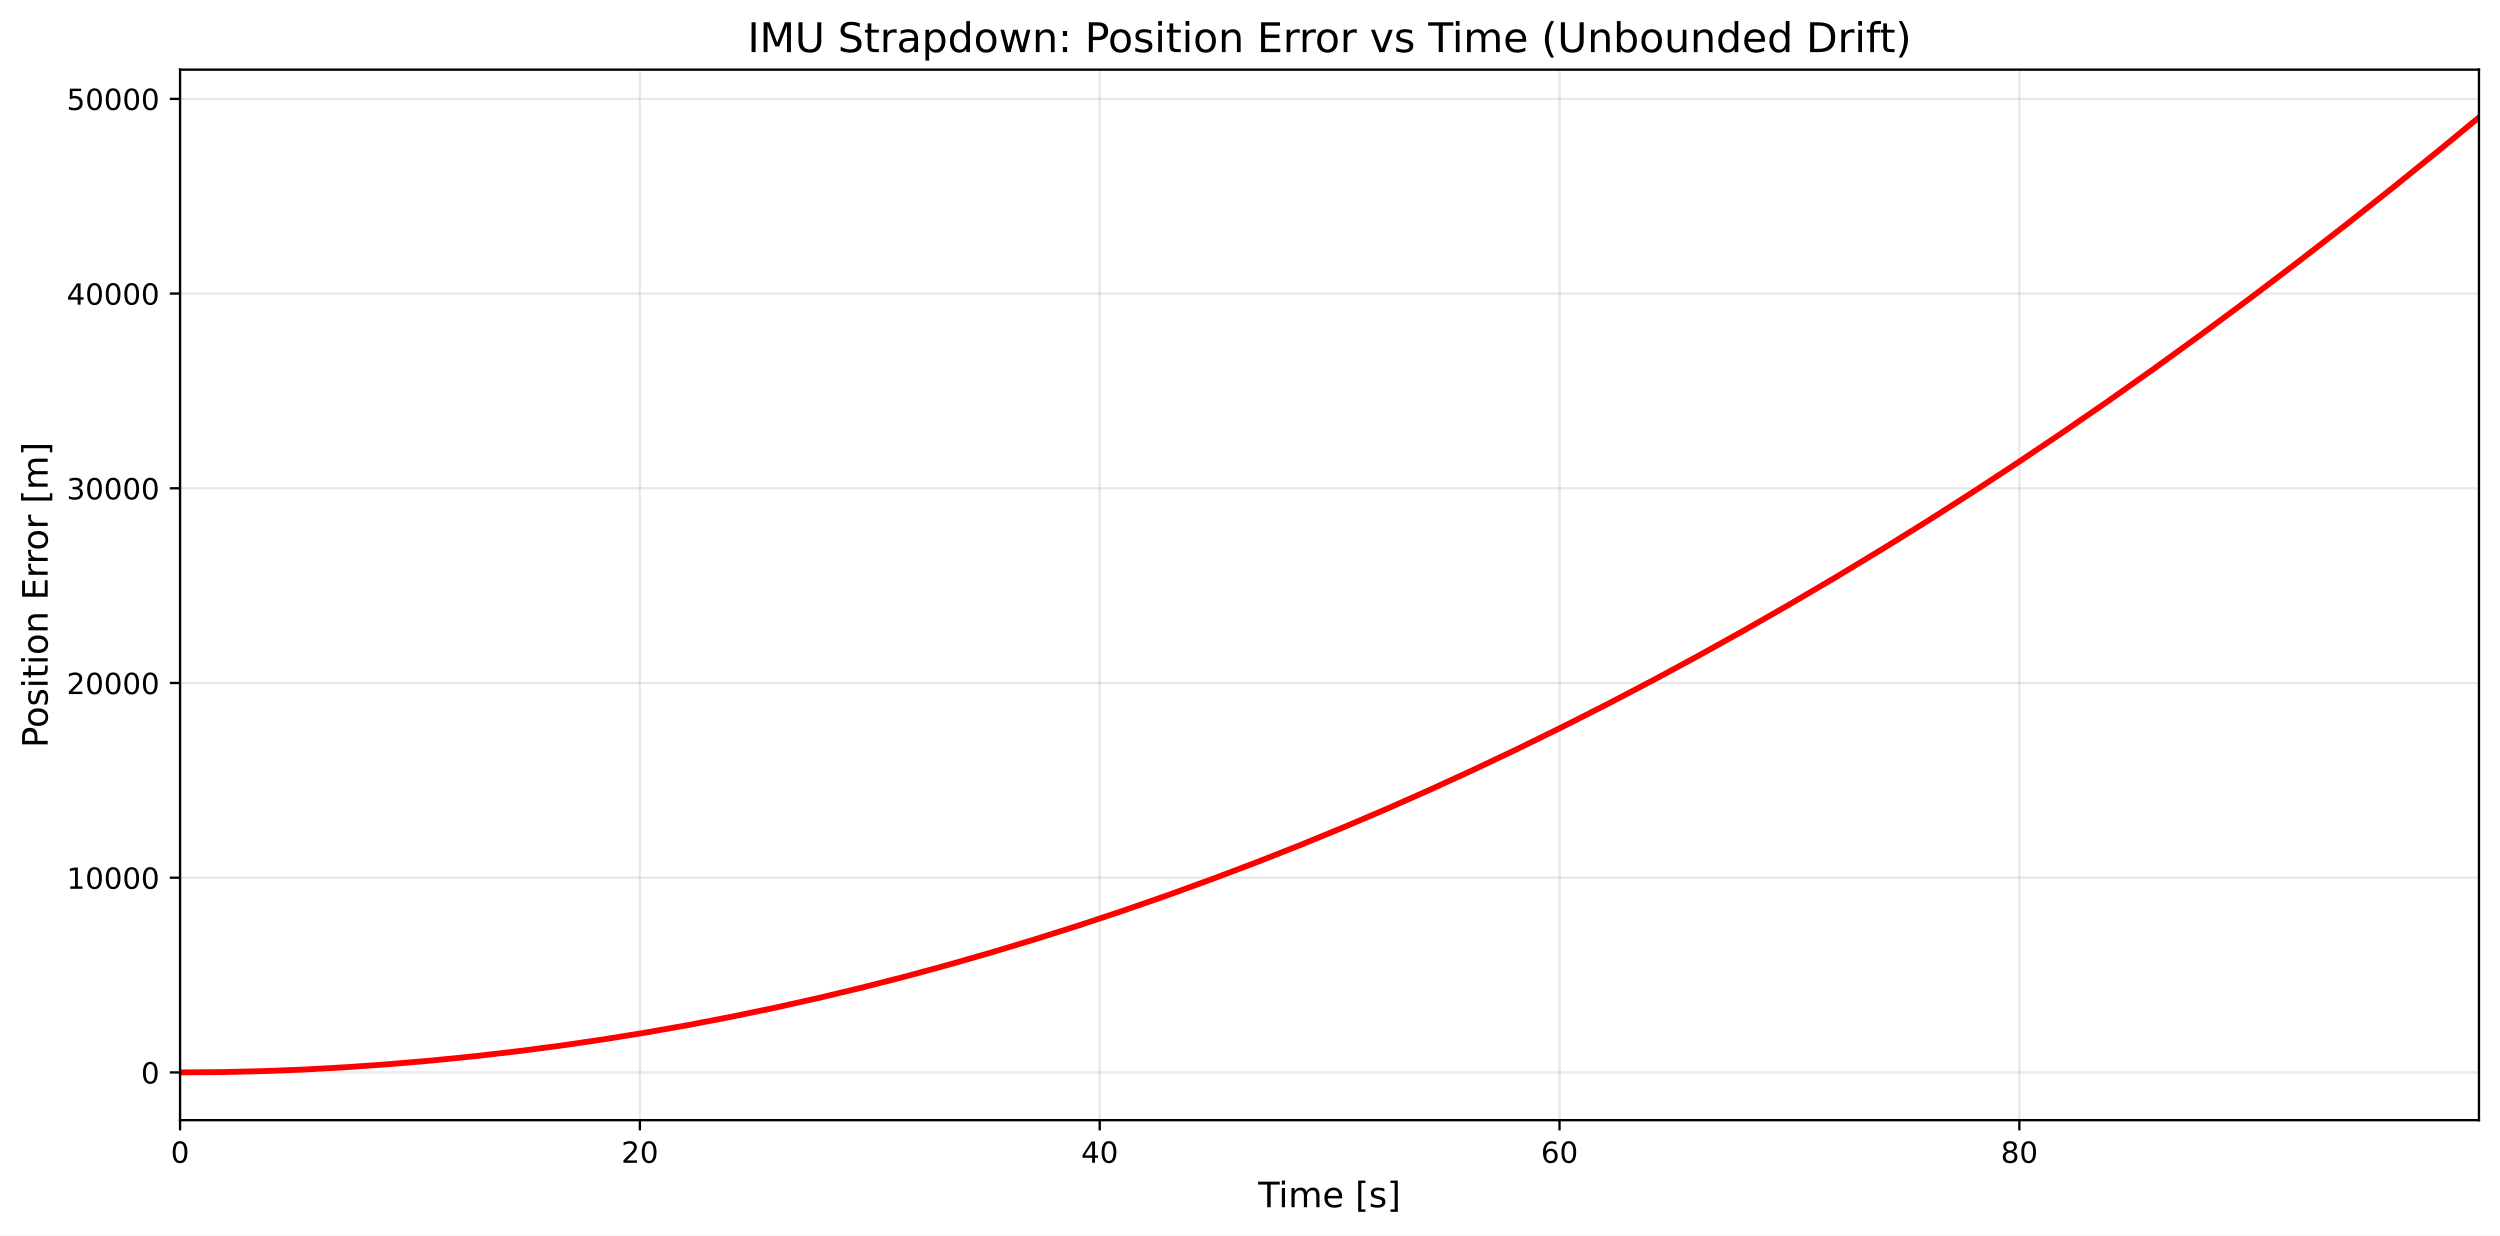
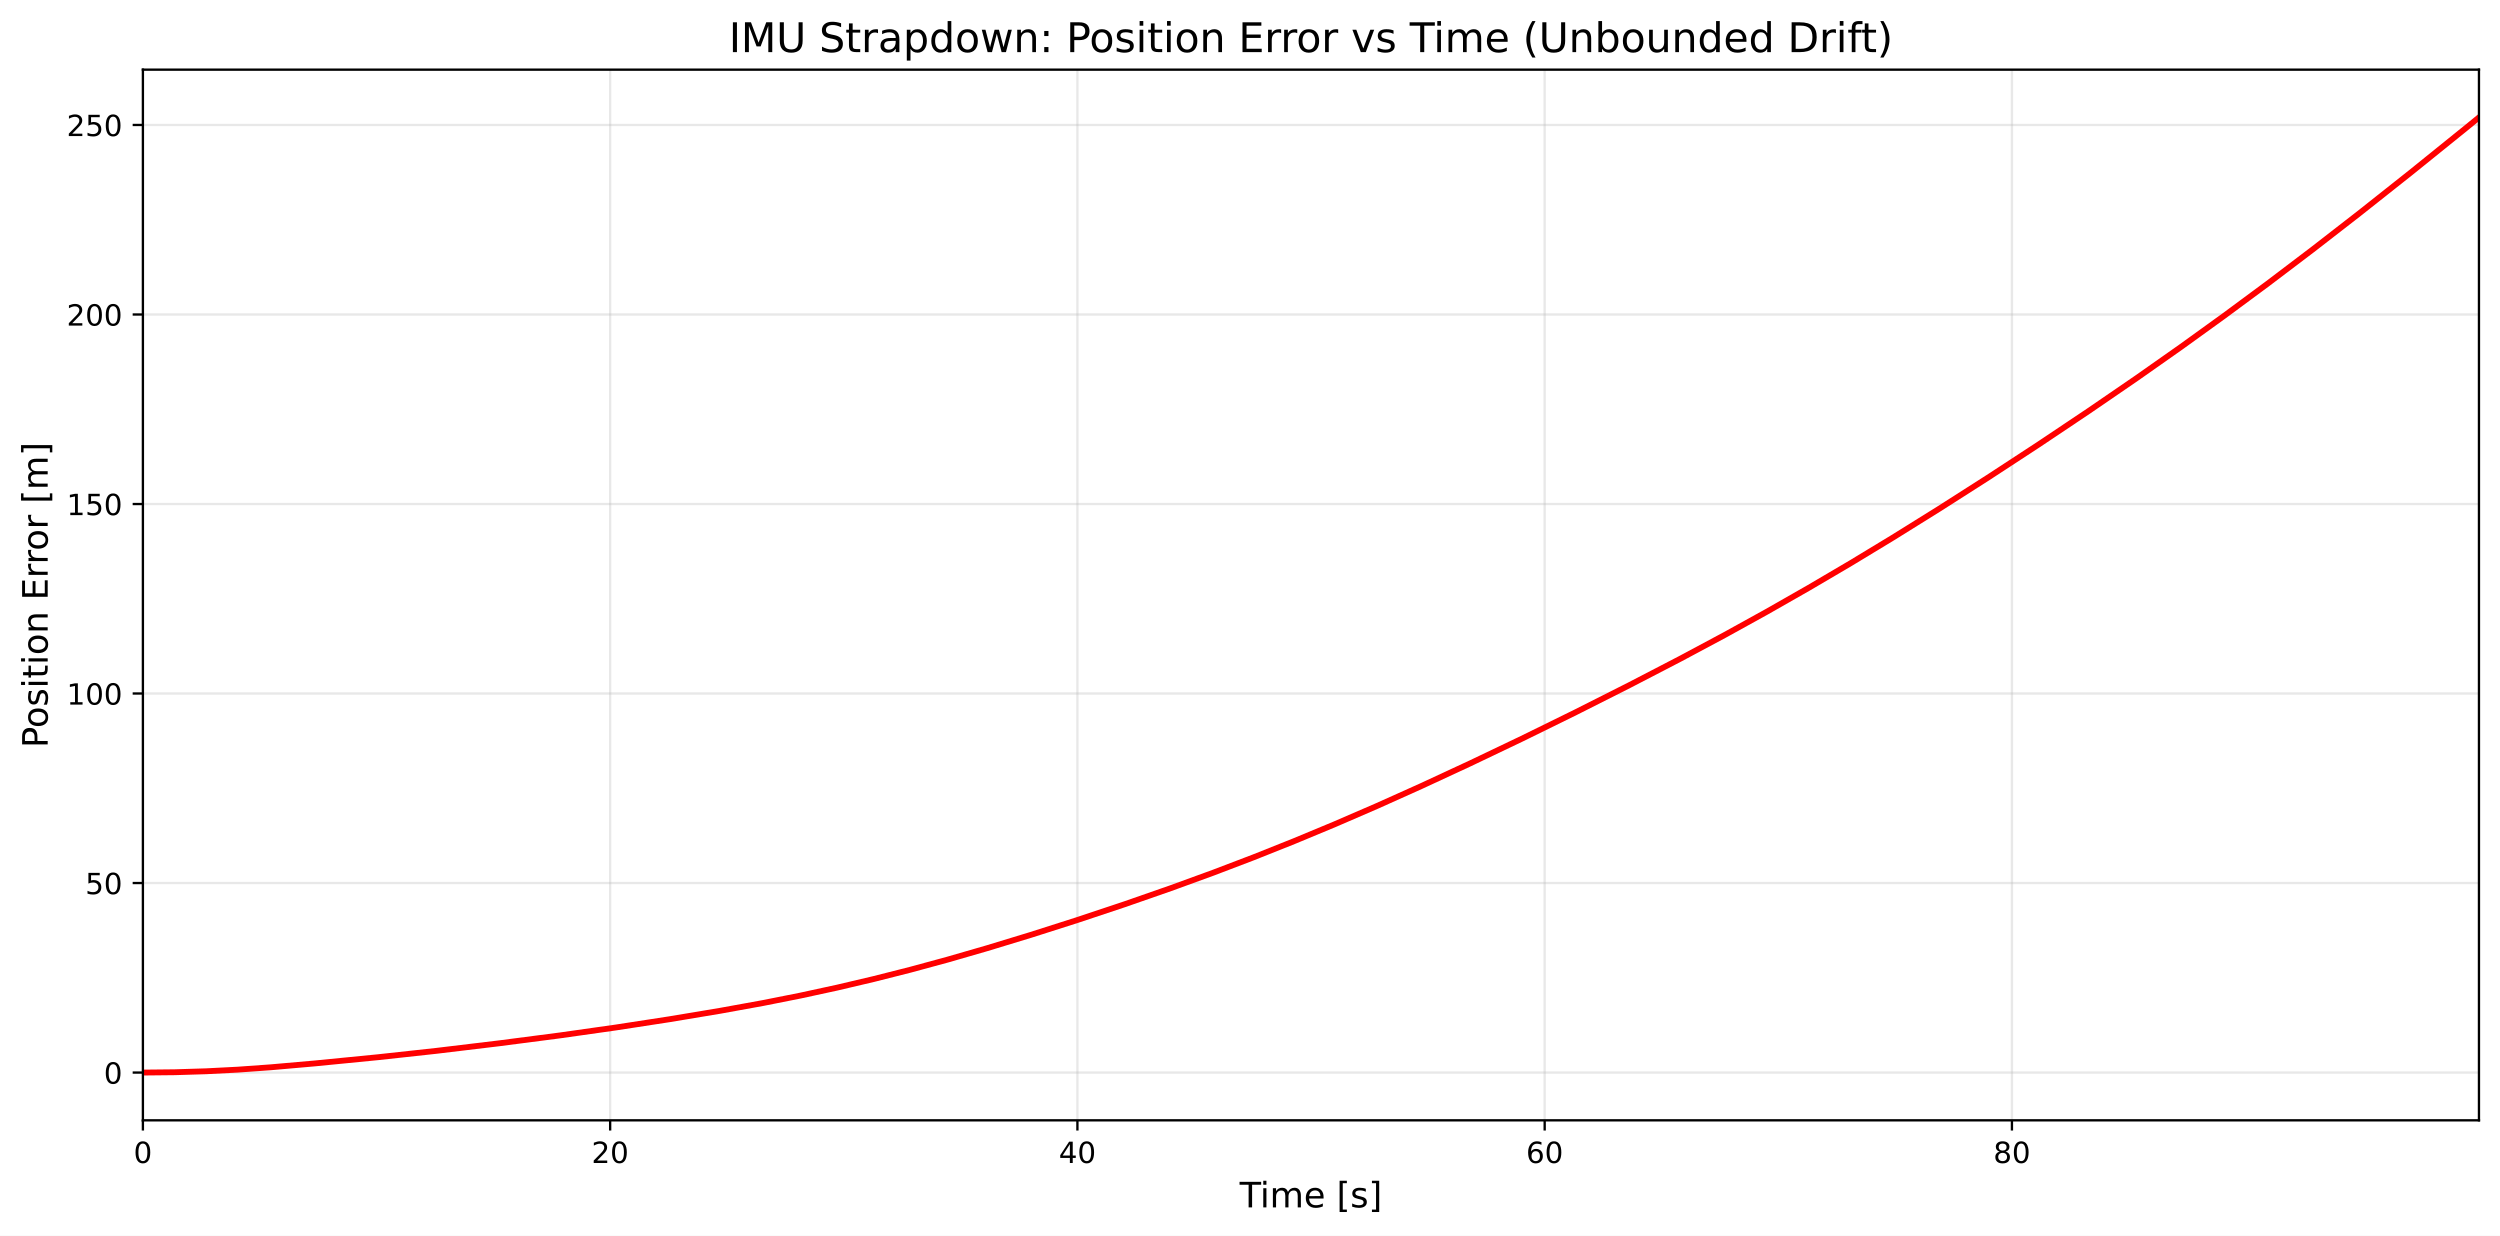
- <svg xmlns="http://www.w3.org/2000/svg" xmlns:xlink="http://www.w3.org/1999/xlink" width="855.676pt" height="422.89pt" viewBox="0 0 855.676 422.89" version="1.1">
+ <svg xmlns="http://www.w3.org/2000/svg" xmlns:xlink="http://www.w3.org/1999/xlink" width="855.551pt" height="422.89pt" viewBox="0 0 855.551 422.89" version="1.1">
  <defs>
    <style type="text/css">*{stroke-linejoin: round; stroke-linecap: butt}</style>
  </defs>
  <g id="figure_1">
    <g id="patch_1">
-       <path d="M 0 422.89  L 855.676 422.89  L 855.676 0  L 0 0  z " style="fill: #ffffff" />
+       <path d="M 0 422.89  L 855.551 422.89  L 855.551 0  L 0 0  z " style="fill: #ffffff" />
    </g>
    <g id="axes_1">
      <g id="patch_2">
-         <path d="M 61.626 383.398  L 848.476 383.398  L 848.476 23.838  L 61.626 23.838  z " style="fill: #ffffff" />
+         <path d="M 48.901 383.398  L 848.351 383.398  L 848.351 23.838  L 48.901 23.838  z " style="fill: #ffffff" />
      </g>
      <g id="matplotlib.axis_1">
        <g id="xtick_1">
          <g id="line2d_1">
-             <path d="M 61.626 383.398  L 61.626 23.838  " clip-path="url(#p9055e78ddc)" style="fill: none; stroke: #b0b0b0; stroke-opacity: 0.3; stroke-width: 0.8; stroke-linecap: square" />
+             <path d="M 48.901 383.398  L 48.901 23.838  " clip-path="url(#pae8becf2b4)" style="fill: none; stroke: #b0b0b0; stroke-opacity: 0.3; stroke-width: 0.8; stroke-linecap: square" />
          </g>
          <g id="line2d_2">
            <defs>
-               <path id="m28f84fe0d6" d="M 0 0  L 0 3.5  " style="stroke: #000000; stroke-width: 0.8" />
+               <path id="ma3793e464b" d="M 0 0  L 0 3.5  " style="stroke: #000000; stroke-width: 0.8" />
            </defs>
            <g>
-               <use xlink:href="#m28f84fe0d6" x="61.626" y="383.398" style="stroke: #000000; stroke-width: 0.8" />
+               <use xlink:href="#ma3793e464b" x="48.901" y="383.398" style="stroke: #000000; stroke-width: 0.8" />
            </g>
          </g>
          <g id="text_1">
-             <g transform="translate(58.445 397.9962) scale(0.1 -0.1)">
+             <g transform="translate(45.72 397.9962) scale(0.1 -0.1)">
              <defs>
                <path id="DejaVuSans-30" d="M 2034 4250  Q 1547 4250 1301 3770  Q 1056 3291 1056 2328  Q 1056 1369 1301 889  Q 1547 409 2034 409  Q 2525 409 2770 889  Q 3016 1369 3016 2328  Q 3016 3291 2770 3770  Q 2525 4250 2034 4250  z M 2034 4750  Q 2819 4750 3233 4129  Q 3647 3509 3647 2328  Q 3647 1150 3233 529  Q 2819 -91 2034 -91  Q 1250 -91 836 529  Q 422 1150 422 2328  Q 422 3509 836 4129  Q 1250 4750 2034 4750  z " transform="scale(0.015625)" />
              </defs>
              <use xlink:href="#DejaVuSans-30" />
            </g>
          </g>
        </g>
        <g id="xtick_2">
          <g id="line2d_3">
-             <path d="M 219.012 383.398  L 219.012 23.838  " clip-path="url(#p9055e78ddc)" style="fill: none; stroke: #b0b0b0; stroke-opacity: 0.3; stroke-width: 0.8; stroke-linecap: square" />
+             <path d="M 208.807 383.398  L 208.807 23.838  " clip-path="url(#pae8becf2b4)" style="fill: none; stroke: #b0b0b0; stroke-opacity: 0.3; stroke-width: 0.8; stroke-linecap: square" />
          </g>
          <g id="line2d_4">
            <g>
-               <use xlink:href="#m28f84fe0d6" x="219.012" y="383.398" style="stroke: #000000; stroke-width: 0.8" />
+               <use xlink:href="#ma3793e464b" x="208.807" y="383.398" style="stroke: #000000; stroke-width: 0.8" />
            </g>
          </g>
          <g id="text_2">
-             <g transform="translate(212.6495 397.9962) scale(0.1 -0.1)">
+             <g transform="translate(202.4447 397.9962) scale(0.1 -0.1)">
              <defs>
                <path id="DejaVuSans-32" d="M 1228 531  L 3431 531  L 3431 0  L 469 0  L 469 531  Q 828 903 1448 1529  Q 2069 2156 2228 2338  Q 2531 2678 2651 2914  Q 2772 3150 2772 3378  Q 2772 3750 2511 3984  Q 2250 4219 1831 4219  Q 1534 4219 1204 4116  Q 875 4013 500 3803  L 500 4441  Q 881 4594 1212 4672  Q 1544 4750 1819 4750  Q 2544 4750 2975 4387  Q 3406 4025 3406 3419  Q 3406 3131 3298 2873  Q 3191 2616 2906 2266  Q 2828 2175 2409 1742  Q 1991 1309 1228 531  z " transform="scale(0.015625)" />
              </defs>
              <use xlink:href="#DejaVuSans-32" />
              <use xlink:href="#DejaVuSans-30" transform="translate(63.62305 0)" />
            </g>
          </g>
        </g>
        <g id="xtick_3">
          <g id="line2d_5">
-             <path d="M 376.398 383.398  L 376.398 23.838  " clip-path="url(#p9055e78ddc)" style="fill: none; stroke: #b0b0b0; stroke-opacity: 0.3; stroke-width: 0.8; stroke-linecap: square" />
+             <path d="M 368.713 383.398  L 368.713 23.838  " clip-path="url(#pae8becf2b4)" style="fill: none; stroke: #b0b0b0; stroke-opacity: 0.3; stroke-width: 0.8; stroke-linecap: square" />
          </g>
          <g id="line2d_6">
            <g>
-               <use xlink:href="#m28f84fe0d6" x="376.398" y="383.398" style="stroke: #000000; stroke-width: 0.8" />
+               <use xlink:href="#ma3793e464b" x="368.713" y="383.398" style="stroke: #000000; stroke-width: 0.8" />
            </g>
          </g>
          <g id="text_3">
-             <g transform="translate(370.0352 397.9962) scale(0.1 -0.1)">
+             <g transform="translate(362.3507 397.9962) scale(0.1 -0.1)">
              <defs>
                <path id="DejaVuSans-34" d="M 2419 4116  L 825 1625  L 2419 1625  L 2419 4116  z M 2253 4666  L 3047 4666  L 3047 1625  L 3713 1625  L 3713 1100  L 3047 1100  L 3047 0  L 2419 0  L 2419 1100  L 313 1100  L 313 1709  L 2253 4666  z " transform="scale(0.015625)" />
              </defs>
              <use xlink:href="#DejaVuSans-34" />
              <use xlink:href="#DejaVuSans-30" transform="translate(63.62305 0)" />
            </g>
          </g>
        </g>
        <g id="xtick_4">
          <g id="line2d_7">
-             <path d="M 533.783 383.398  L 533.783 23.838  " clip-path="url(#p9055e78ddc)" style="fill: none; stroke: #b0b0b0; stroke-opacity: 0.3; stroke-width: 0.8; stroke-linecap: square" />
+             <path d="M 528.619 383.398  L 528.619 23.838  " clip-path="url(#pae8becf2b4)" style="fill: none; stroke: #b0b0b0; stroke-opacity: 0.3; stroke-width: 0.8; stroke-linecap: square" />
          </g>
          <g id="line2d_8">
            <g>
-               <use xlink:href="#m28f84fe0d6" x="533.783" y="383.398" style="stroke: #000000; stroke-width: 0.8" />
+               <use xlink:href="#ma3793e464b" x="528.619" y="383.398" style="stroke: #000000; stroke-width: 0.8" />
            </g>
          </g>
          <g id="text_4">
-             <g transform="translate(527.421 397.9962) scale(0.1 -0.1)">
+             <g transform="translate(522.2567 397.9962) scale(0.1 -0.1)">
              <defs>
                <path id="DejaVuSans-36" d="M 2113 2584  Q 1688 2584 1439 2293  Q 1191 2003 1191 1497  Q 1191 994 1439 701  Q 1688 409 2113 409  Q 2538 409 2786 701  Q 3034 994 3034 1497  Q 3034 2003 2786 2293  Q 2538 2584 2113 2584  z M 3366 4563  L 3366 3988  Q 3128 4100 2886 4159  Q 2644 4219 2406 4219  Q 1781 4219 1451 3797  Q 1122 3375 1075 2522  Q 1259 2794 1537 2939  Q 1816 3084 2150 3084  Q 2853 3084 3261 2657  Q 3669 2231 3669 1497  Q 3669 778 3244 343  Q 2819 -91 2113 -91  Q 1303 -91 875 529  Q 447 1150 447 2328  Q 447 3434 972 4092  Q 1497 4750 2381 4750  Q 2619 4750 2861 4703  Q 3103 4656 3366 4563  z " transform="scale(0.015625)" />
              </defs>
              <use xlink:href="#DejaVuSans-36" />
              <use xlink:href="#DejaVuSans-30" transform="translate(63.62305 0)" />
            </g>
          </g>
        </g>
        <g id="xtick_5">
          <g id="line2d_9">
-             <path d="M 691.169 383.398  L 691.169 23.838  " clip-path="url(#p9055e78ddc)" style="fill: none; stroke: #b0b0b0; stroke-opacity: 0.3; stroke-width: 0.8; stroke-linecap: square" />
+             <path d="M 688.525 383.398  L 688.525 23.838  " clip-path="url(#pae8becf2b4)" style="fill: none; stroke: #b0b0b0; stroke-opacity: 0.3; stroke-width: 0.8; stroke-linecap: square" />
          </g>
          <g id="line2d_10">
            <g>
-               <use xlink:href="#m28f84fe0d6" x="691.169" y="383.398" style="stroke: #000000; stroke-width: 0.8" />
+               <use xlink:href="#ma3793e464b" x="688.525" y="383.398" style="stroke: #000000; stroke-width: 0.8" />
            </g>
          </g>
          <g id="text_5">
-             <g transform="translate(684.8067 397.9962) scale(0.1 -0.1)">
+             <g transform="translate(682.1627 397.9962) scale(0.1 -0.1)">
              <defs>
                <path id="DejaVuSans-38" d="M 2034 2216  Q 1584 2216 1326 1975  Q 1069 1734 1069 1313  Q 1069 891 1326 650  Q 1584 409 2034 409  Q 2484 409 2743 651  Q 3003 894 3003 1313  Q 3003 1734 2745 1975  Q 2488 2216 2034 2216  z M 1403 2484  Q 997 2584 770 2862  Q 544 3141 544 3541  Q 544 4100 942 4425  Q 1341 4750 2034 4750  Q 2731 4750 3128 4425  Q 3525 4100 3525 3541  Q 3525 3141 3298 2862  Q 3072 2584 2669 2484  Q 3125 2378 3379 2068  Q 3634 1759 3634 1313  Q 3634 634 3220 271  Q 2806 -91 2034 -91  Q 1263 -91 848 271  Q 434 634 434 1313  Q 434 1759 690 2068  Q 947 2378 1403 2484  z M 1172 3481  Q 1172 3119 1398 2916  Q 1625 2713 2034 2713  Q 2441 2713 2670 2916  Q 2900 3119 2900 3481  Q 2900 3844 2670 4047  Q 2441 4250 2034 4250  Q 1625 4250 1398 4047  Q 1172 3844 1172 3481  z " transform="scale(0.015625)" />
              </defs>
              <use xlink:href="#DejaVuSans-38" />
              <use xlink:href="#DejaVuSans-30" transform="translate(63.62305 0)" />
            </g>
          </g>
        </g>
        <g id="text_6">
-           <g transform="translate(430.6566 413.1941) scale(0.12 -0.12)">
+           <g transform="translate(424.2316 413.1941) scale(0.12 -0.12)">
            <defs>
              <path id="DejaVuSans-54" d="M -19 4666  L 3928 4666  L 3928 4134  L 2272 4134  L 2272 0  L 1638 0  L 1638 4134  L -19 4134  L -19 4666  z " transform="scale(0.015625)" />
              <path id="DejaVuSans-69" d="M 603 3500  L 1178 3500  L 1178 0  L 603 0  L 603 3500  z M 603 4863  L 1178 4863  L 1178 4134  L 603 4134  L 603 4863  z " transform="scale(0.015625)" />
              <path id="DejaVuSans-6d" d="M 3328 2828  Q 3544 3216 3844 3400  Q 4144 3584 4550 3584  Q 5097 3584 5394 3201  Q 5691 2819 5691 2113  L 5691 0  L 5113 0  L 5113 2094  Q 5113 2597 4934 2840  Q 4756 3084 4391 3084  Q 3944 3084 3684 2787  Q 3425 2491 3425 1978  L 3425 0  L 2847 0  L 2847 2094  Q 2847 2600 2669 2842  Q 2491 3084 2119 3084  Q 1678 3084 1418 2786  Q 1159 2488 1159 1978  L 1159 0  L 581 0  L 581 3500  L 1159 3500  L 1159 2956  Q 1356 3278 1631 3431  Q 1906 3584 2284 3584  Q 2666 3584 2933 3390  Q 3200 3197 3328 2828  z " transform="scale(0.015625)" />
              <path id="DejaVuSans-65" d="M 3597 1894  L 3597 1613  L 953 1613  Q 991 1019 1311 708  Q 1631 397 2203 397  Q 2534 397 2845 478  Q 3156 559 3463 722  L 3463 178  Q 3153 47 2828 -22  Q 2503 -91 2169 -91  Q 1331 -91 842 396  Q 353 884 353 1716  Q 353 2575 817 3079  Q 1281 3584 2069 3584  Q 2775 3584 3186 3129  Q 3597 2675 3597 1894  z M 3022 2063  Q 3016 2534 2758 2815  Q 2500 3097 2075 3097  Q 1594 3097 1305 2825  Q 1016 2553 972 2059  L 3022 2063  z " transform="scale(0.015625)" />
              <path id="DejaVuSans-20" transform="scale(0.015625)" />
              <path id="DejaVuSans-5b" d="M 550 4863  L 1875 4863  L 1875 4416  L 1125 4416  L 1125 -397  L 1875 -397  L 1875 -844  L 550 -844  L 550 4863  z " transform="scale(0.015625)" />
              <path id="DejaVuSans-73" d="M 2834 3397  L 2834 2853  Q 2591 2978 2328 3040  Q 2066 3103 1784 3103  Q 1356 3103 1142 2972  Q 928 2841 928 2578  Q 928 2378 1081 2264  Q 1234 2150 1697 2047  L 1894 2003  Q 2506 1872 2764 1633  Q 3022 1394 3022 966  Q 3022 478 2636 193  Q 2250 -91 1575 -91  Q 1294 -91 989 -36  Q 684 19 347 128  L 347 722  Q 666 556 975 473  Q 1284 391 1588 391  Q 1994 391 2212 530  Q 2431 669 2431 922  Q 2431 1156 2273 1281  Q 2116 1406 1581 1522  L 1381 1569  Q 847 1681 609 1914  Q 372 2147 372 2553  Q 372 3047 722 3315  Q 1072 3584 1716 3584  Q 2034 3584 2315 3537  Q 2597 3491 2834 3397  z " transform="scale(0.015625)" />
              <path id="DejaVuSans-5d" d="M 1947 4863  L 1947 -844  L 622 -844  L 622 -397  L 1369 -397  L 1369 4416  L 622 4416  L 622 4863  L 1947 4863  z " transform="scale(0.015625)" />
            </defs>
            <use xlink:href="#DejaVuSans-54" />
            <use xlink:href="#DejaVuSans-69" transform="translate(57.95898 0)" />
            <use xlink:href="#DejaVuSans-6d" transform="translate(85.74219 0)" />
            <use xlink:href="#DejaVuSans-65" transform="translate(183.1543 0)" />
            <use xlink:href="#DejaVuSans-20" transform="translate(244.6777 0)" />
            <use xlink:href="#DejaVuSans-5b" transform="translate(276.4648 0)" />
            <use xlink:href="#DejaVuSans-73" transform="translate(315.4785 0)" />
            <use xlink:href="#DejaVuSans-5d" transform="translate(367.5781 0)" />
          </g>
        </g>
      </g>
      <g id="matplotlib.axis_2">
        <g id="ytick_1">
          <g id="line2d_11">
-             <path d="M 61.626 367.054  L 848.476 367.054  " clip-path="url(#p9055e78ddc)" style="fill: none; stroke: #b0b0b0; stroke-opacity: 0.3; stroke-width: 0.8; stroke-linecap: square" />
+             <path d="M 48.901 367.054  L 848.351 367.054  " clip-path="url(#pae8becf2b4)" style="fill: none; stroke: #b0b0b0; stroke-opacity: 0.3; stroke-width: 0.8; stroke-linecap: square" />
          </g>
          <g id="line2d_12">
            <defs>
-               <path id="m037f4a684e" d="M 0 0  L -3.5 0  " style="stroke: #000000; stroke-width: 0.8" />
+               <path id="m3fdb5e8818" d="M 0 0  L -3.5 0  " style="stroke: #000000; stroke-width: 0.8" />
            </defs>
            <g>
-               <use xlink:href="#m037f4a684e" x="61.626" y="367.054" style="stroke: #000000; stroke-width: 0.8" />
+               <use xlink:href="#m3fdb5e8818" x="48.901" y="367.054" style="stroke: #000000; stroke-width: 0.8" />
            </g>
          </g>
          <g id="text_7">
-             <g transform="translate(48.26375 370.8534) scale(0.1 -0.1)">
+             <g transform="translate(35.53875 370.8534) scale(0.1 -0.1)">
              <use xlink:href="#DejaVuSans-30" />
            </g>
          </g>
        </g>
        <g id="ytick_2">
          <g id="line2d_13">
-             <path d="M 61.626 300.411  L 848.476 300.411  " clip-path="url(#p9055e78ddc)" style="fill: none; stroke: #b0b0b0; stroke-opacity: 0.3; stroke-width: 0.8; stroke-linecap: square" />
+             <path d="M 48.901 302.197  L 848.351 302.197  " clip-path="url(#pae8becf2b4)" style="fill: none; stroke: #b0b0b0; stroke-opacity: 0.3; stroke-width: 0.8; stroke-linecap: square" />
          </g>
          <g id="line2d_14">
            <g>
-               <use xlink:href="#m037f4a684e" x="61.626" y="300.411" style="stroke: #000000; stroke-width: 0.8" />
+               <use xlink:href="#m3fdb5e8818" x="48.901" y="302.197" style="stroke: #000000; stroke-width: 0.8" />
            </g>
          </g>
          <g id="text_8">
-             <g transform="translate(22.81375 304.2107) scale(0.1 -0.1)">
-               <defs>
-                 <path id="DejaVuSans-31" d="M 794 531  L 1825 531  L 1825 4091  L 703 3866  L 703 4441  L 1819 4666  L 2450 4666  L 2450 531  L 3481 531  L 3481 0  L 794 0  L 794 531  z " transform="scale(0.015625)" />
-               </defs>
-               <use xlink:href="#DejaVuSans-31" />
-               <use xlink:href="#DejaVuSans-30" transform="translate(63.62305 0)" />
-               <use xlink:href="#DejaVuSans-30" transform="translate(127.2461 0)" />
-               <use xlink:href="#DejaVuSans-30" transform="translate(190.8691 0)" />
-               <use xlink:href="#DejaVuSans-30" transform="translate(254.4922 0)" />
+             <g transform="translate(29.17625 305.9966) scale(0.1 -0.1)">
+               <defs>
+                 <path id="DejaVuSans-35" d="M 691 4666  L 3169 4666  L 3169 4134  L 1269 4134  L 1269 2991  Q 1406 3038 1543 3061  Q 1681 3084 1819 3084  Q 2600 3084 3056 2656  Q 3513 2228 3513 1497  Q 3513 744 3044 326  Q 2575 -91 1722 -91  Q 1428 -91 1123 -41  Q 819 9 494 109  L 494 744  Q 775 591 1075 516  Q 1375 441 1709 441  Q 2250 441 2565 725  Q 2881 1009 2881 1497  Q 2881 1984 2565 2268  Q 2250 2553 1709 2553  Q 1456 2553 1204 2497  Q 953 2441 691 2322  L 691 4666  z " transform="scale(0.015625)" />
+               </defs>
+               <use xlink:href="#DejaVuSans-35" />
+               <use xlink:href="#DejaVuSans-30" transform="translate(63.62305 0)" />
            </g>
          </g>
        </g>
        <g id="ytick_3">
          <g id="line2d_15">
-             <path d="M 61.626 233.769  L 848.476 233.769  " clip-path="url(#p9055e78ddc)" style="fill: none; stroke: #b0b0b0; stroke-opacity: 0.3; stroke-width: 0.8; stroke-linecap: square" />
+             <path d="M 48.901 237.341  L 848.351 237.341  " clip-path="url(#pae8becf2b4)" style="fill: none; stroke: #b0b0b0; stroke-opacity: 0.3; stroke-width: 0.8; stroke-linecap: square" />
          </g>
          <g id="line2d_16">
            <g>
-               <use xlink:href="#m037f4a684e" x="61.626" y="233.769" style="stroke: #000000; stroke-width: 0.8" />
+               <use xlink:href="#m3fdb5e8818" x="48.901" y="237.341" style="stroke: #000000; stroke-width: 0.8" />
            </g>
          </g>
          <g id="text_9">
-             <g transform="translate(22.81375 237.568) scale(0.1 -0.1)">
-               <use xlink:href="#DejaVuSans-32" />
+             <g transform="translate(22.81375 241.1399) scale(0.1 -0.1)">
+               <defs>
+                 <path id="DejaVuSans-31" d="M 794 531  L 1825 531  L 1825 4091  L 703 3866  L 703 4441  L 1819 4666  L 2450 4666  L 2450 531  L 3481 531  L 3481 0  L 794 0  L 794 531  z " transform="scale(0.015625)" />
+               </defs>
+               <use xlink:href="#DejaVuSans-31" />
              <use xlink:href="#DejaVuSans-30" transform="translate(63.62305 0)" />
              <use xlink:href="#DejaVuSans-30" transform="translate(127.2461 0)" />
-               <use xlink:href="#DejaVuSans-30" transform="translate(190.8691 0)" />
-               <use xlink:href="#DejaVuSans-30" transform="translate(254.4922 0)" />
            </g>
          </g>
        </g>
        <g id="ytick_4">
          <g id="line2d_17">
-             <path d="M 61.626 167.126  L 848.476 167.126  " clip-path="url(#p9055e78ddc)" style="fill: none; stroke: #b0b0b0; stroke-opacity: 0.3; stroke-width: 0.8; stroke-linecap: square" />
+             <path d="M 48.901 172.484  L 848.351 172.484  " clip-path="url(#pae8becf2b4)" style="fill: none; stroke: #b0b0b0; stroke-opacity: 0.3; stroke-width: 0.8; stroke-linecap: square" />
          </g>
          <g id="line2d_18">
            <g>
-               <use xlink:href="#m037f4a684e" x="61.626" y="167.126" style="stroke: #000000; stroke-width: 0.8" />
+               <use xlink:href="#m3fdb5e8818" x="48.901" y="172.484" style="stroke: #000000; stroke-width: 0.8" />
            </g>
          </g>
          <g id="text_10">
-             <g transform="translate(22.81375 170.9253) scale(0.1 -0.1)">
-               <defs>
-                 <path id="DejaVuSans-33" d="M 2597 2516  Q 3050 2419 3304 2112  Q 3559 1806 3559 1356  Q 3559 666 3084 287  Q 2609 -91 1734 -91  Q 1441 -91 1130 -33  Q 819 25 488 141  L 488 750  Q 750 597 1062 519  Q 1375 441 1716 441  Q 2309 441 2620 675  Q 2931 909 2931 1356  Q 2931 1769 2642 2001  Q 2353 2234 1838 2234  L 1294 2234  L 1294 2753  L 1863 2753  Q 2328 2753 2575 2939  Q 2822 3125 2822 3475  Q 2822 3834 2567 4026  Q 2313 4219 1838 4219  Q 1578 4219 1281 4162  Q 984 4106 628 3988  L 628 4550  Q 988 4650 1302 4700  Q 1616 4750 1894 4750  Q 2613 4750 3031 4423  Q 3450 4097 3450 3541  Q 3450 3153 3228 2886  Q 3006 2619 2597 2516  z " transform="scale(0.015625)" />
-               </defs>
-               <use xlink:href="#DejaVuSans-33" />
-               <use xlink:href="#DejaVuSans-30" transform="translate(63.62305 0)" />
+             <g transform="translate(22.81375 176.2832) scale(0.1 -0.1)">
+               <use xlink:href="#DejaVuSans-31" />
+               <use xlink:href="#DejaVuSans-35" transform="translate(63.62305 0)" />
              <use xlink:href="#DejaVuSans-30" transform="translate(127.2461 0)" />
-               <use xlink:href="#DejaVuSans-30" transform="translate(190.8691 0)" />
-               <use xlink:href="#DejaVuSans-30" transform="translate(254.4922 0)" />
            </g>
          </g>
        </g>
        <g id="ytick_5">
          <g id="line2d_19">
-             <path d="M 61.626 100.483  L 848.476 100.483  " clip-path="url(#p9055e78ddc)" style="fill: none; stroke: #b0b0b0; stroke-opacity: 0.3; stroke-width: 0.8; stroke-linecap: square" />
+             <path d="M 48.901 107.627  L 848.351 107.627  " clip-path="url(#pae8becf2b4)" style="fill: none; stroke: #b0b0b0; stroke-opacity: 0.3; stroke-width: 0.8; stroke-linecap: square" />
          </g>
          <g id="line2d_20">
            <g>
-               <use xlink:href="#m037f4a684e" x="61.626" y="100.483" style="stroke: #000000; stroke-width: 0.8" />
+               <use xlink:href="#m3fdb5e8818" x="48.901" y="107.627" style="stroke: #000000; stroke-width: 0.8" />
            </g>
          </g>
          <g id="text_11">
-             <g transform="translate(22.81375 104.2826) scale(0.1 -0.1)">
-               <use xlink:href="#DejaVuSans-34" />
+             <g transform="translate(22.81375 111.4264) scale(0.1 -0.1)">
+               <use xlink:href="#DejaVuSans-32" />
              <use xlink:href="#DejaVuSans-30" transform="translate(63.62305 0)" />
              <use xlink:href="#DejaVuSans-30" transform="translate(127.2461 0)" />
-               <use xlink:href="#DejaVuSans-30" transform="translate(190.8691 0)" />
-               <use xlink:href="#DejaVuSans-30" transform="translate(254.4922 0)" />
            </g>
          </g>
        </g>
        <g id="ytick_6">
          <g id="line2d_21">
-             <path d="M 61.626 33.841  L 848.476 33.841  " clip-path="url(#p9055e78ddc)" style="fill: none; stroke: #b0b0b0; stroke-opacity: 0.3; stroke-width: 0.8; stroke-linecap: square" />
+             <path d="M 48.901 42.77  L 848.351 42.77  " clip-path="url(#pae8becf2b4)" style="fill: none; stroke: #b0b0b0; stroke-opacity: 0.3; stroke-width: 0.8; stroke-linecap: square" />
          </g>
          <g id="line2d_22">
            <g>
-               <use xlink:href="#m037f4a684e" x="61.626" y="33.841" style="stroke: #000000; stroke-width: 0.8" />
+               <use xlink:href="#m3fdb5e8818" x="48.901" y="42.77" style="stroke: #000000; stroke-width: 0.8" />
            </g>
          </g>
          <g id="text_12">
-             <g transform="translate(22.81375 37.63993) scale(0.1 -0.1)">
-               <defs>
-                 <path id="DejaVuSans-35" d="M 691 4666  L 3169 4666  L 3169 4134  L 1269 4134  L 1269 2991  Q 1406 3038 1543 3061  Q 1681 3084 1819 3084  Q 2600 3084 3056 2656  Q 3513 2228 3513 1497  Q 3513 744 3044 326  Q 2575 -91 1722 -91  Q 1428 -91 1123 -41  Q 819 9 494 109  L 494 744  Q 775 591 1075 516  Q 1375 441 1709 441  Q 2250 441 2565 725  Q 2881 1009 2881 1497  Q 2881 1984 2565 2268  Q 2250 2553 1709 2553  Q 1456 2553 1204 2497  Q 953 2441 691 2322  L 691 4666  z " transform="scale(0.015625)" />
-               </defs>
-               <use xlink:href="#DejaVuSans-35" />
-               <use xlink:href="#DejaVuSans-30" transform="translate(63.62305 0)" />
+             <g transform="translate(22.81375 46.56965) scale(0.1 -0.1)">
+               <use xlink:href="#DejaVuSans-32" />
+               <use xlink:href="#DejaVuSans-35" transform="translate(63.62305 0)" />
              <use xlink:href="#DejaVuSans-30" transform="translate(127.2461 0)" />
-               <use xlink:href="#DejaVuSans-30" transform="translate(190.8691 0)" />
-               <use xlink:href="#DejaVuSans-30" transform="translate(254.4922 0)" />
            </g>
          </g>
        </g>
        <g id="text_13">
          <g transform="translate(16.31812 255.9369) rotate(-90) scale(0.12 -0.12)">
            <defs>
              <path id="DejaVuSans-50" d="M 1259 4147  L 1259 2394  L 2053 2394  Q 2494 2394 2734 2622  Q 2975 2850 2975 3272  Q 2975 3691 2734 3919  Q 2494 4147 2053 4147  L 1259 4147  z M 628 4666  L 2053 4666  Q 2838 4666 3239 4311  Q 3641 3956 3641 3272  Q 3641 2581 3239 2228  Q 2838 1875 2053 1875  L 1259 1875  L 1259 0  L 628 0  L 628 4666  z " transform="scale(0.015625)" />
              <path id="DejaVuSans-6f" d="M 1959 3097  Q 1497 3097 1228 2736  Q 959 2375 959 1747  Q 959 1119 1226 758  Q 1494 397 1959 397  Q 2419 397 2687 759  Q 2956 1122 2956 1747  Q 2956 2369 2687 2733  Q 2419 3097 1959 3097  z M 1959 3584  Q 2709 3584 3137 3096  Q 3566 2609 3566 1747  Q 3566 888 3137 398  Q 2709 -91 1959 -91  Q 1206 -91 779 398  Q 353 888 353 1747  Q 353 2609 779 3096  Q 1206 3584 1959 3584  z " transform="scale(0.015625)" />
              <path id="DejaVuSans-74" d="M 1172 4494  L 1172 3500  L 2356 3500  L 2356 3053  L 1172 3053  L 1172 1153  Q 1172 725 1289 603  Q 1406 481 1766 481  L 2356 481  L 2356 0  L 1766 0  Q 1100 0 847 248  Q 594 497 594 1153  L 594 3053  L 172 3053  L 172 3500  L 594 3500  L 594 4494  L 1172 4494  z " transform="scale(0.015625)" />
              <path id="DejaVuSans-6e" d="M 3513 2113  L 3513 0  L 2938 0  L 2938 2094  Q 2938 2591 2744 2837  Q 2550 3084 2163 3084  Q 1697 3084 1428 2787  Q 1159 2491 1159 1978  L 1159 0  L 581 0  L 581 3500  L 1159 3500  L 1159 2956  Q 1366 3272 1645 3428  Q 1925 3584 2291 3584  Q 2894 3584 3203 3211  Q 3513 2838 3513 2113  z " transform="scale(0.015625)" />
              <path id="DejaVuSans-45" d="M 628 4666  L 3578 4666  L 3578 4134  L 1259 4134  L 1259 2753  L 3481 2753  L 3481 2222  L 1259 2222  L 1259 531  L 3634 531  L 3634 0  L 628 0  L 628 4666  z " transform="scale(0.015625)" />
              <path id="DejaVuSans-72" d="M 2631 2963  Q 2534 3019 2420 3045  Q 2306 3072 2169 3072  Q 1681 3072 1420 2755  Q 1159 2438 1159 1844  L 1159 0  L 581 0  L 581 3500  L 1159 3500  L 1159 2956  Q 1341 3275 1631 3429  Q 1922 3584 2338 3584  Q 2397 3584 2469 3576  Q 2541 3569 2628 3553  L 2631 2963  z " transform="scale(0.015625)" />
            </defs>
            <use xlink:href="#DejaVuSans-50" />
            <use xlink:href="#DejaVuSans-6f" transform="translate(56.67773 0)" />
            <use xlink:href="#DejaVuSans-73" transform="translate(117.8594 0)" />
            <use xlink:href="#DejaVuSans-69" transform="translate(169.959 0)" />
            <use xlink:href="#DejaVuSans-74" transform="translate(197.7422 0)" />
            <use xlink:href="#DejaVuSans-69" transform="translate(236.9512 0)" />
            <use xlink:href="#DejaVuSans-6f" transform="translate(264.7344 0)" />
            <use xlink:href="#DejaVuSans-6e" transform="translate(325.916 0)" />
            <use xlink:href="#DejaVuSans-20" transform="translate(389.2949 0)" />
            <use xlink:href="#DejaVuSans-45" transform="translate(421.082 0)" />
            <use xlink:href="#DejaVuSans-72" transform="translate(484.2656 0)" />
            <use xlink:href="#DejaVuSans-72" transform="translate(523.6289 0)" />
            <use xlink:href="#DejaVuSans-6f" transform="translate(562.4922 0)" />
            <use xlink:href="#DejaVuSans-72" transform="translate(623.6738 0)" />
            <use xlink:href="#DejaVuSans-20" transform="translate(664.7871 0)" />
            <use xlink:href="#DejaVuSans-5b" transform="translate(696.5742 0)" />
            <use xlink:href="#DejaVuSans-6d" transform="translate(735.5879 0)" />
            <use xlink:href="#DejaVuSans-5d" transform="translate(833 0)" />
          </g>
        </g>
      </g>
      <g id="line2d_23">
-         <path d="M 61.626 367.054  L 76.106 366.942  L 90.27 366.611  L 104.12 366.065  L 118.285 365.283  L 133.001 364.246  L 147.795 362.982  L 162.589 361.495  L 177.383 359.785  L 191.863 357.89  L 206.579 355.739  L 221.294 353.362  L 235.852 350.786  L 250.568 347.956  L 265.441 344.87  L 279.842 341.652  L 294.478 338.153  L 309.037 334.445  L 323.437 330.548  L 338.389 326.267  L 353.97 321.576  L 369.158 316.772  L 384.031 311.835  L 399.219 306.556  L 414.879 300.876  L 430.224 295.077  L 444.939 289.279  L 459.733 283.21  L 474.685 276.834  L 489.558 270.252  L 504.667 263.319  L 520.012 256.037  L 535.2 248.583  L 550.545 240.805  L 565.811 232.818  L 580.999 224.619  L 596.895 215.788  L 612.555 206.835  L 628.372 197.534  L 644.347 187.883  L 659.613 178.403  L 674.801 168.706  L 690.461 158.444  L 706.278 147.814  L 721.781 137.128  L 737.126 126.28  L 753.179 114.655  L 769.705 102.414  L 786.151 89.954  L 802.598 77.214  L 819.045 64.193  L 835.571 50.821  L 848.476 40.181  L 848.476 40.181  " clip-path="url(#p9055e78ddc)" style="fill: none; stroke: #ff0000; stroke-width: 2; stroke-linecap: square" />
+         <path d="M 48.901 367.054  L 59.775 366.942  L 70.569 366.61  L 81.362 366.056  L 92.636 365.251  L 107.747 363.925  L 129.414 361.796  L 149.322 359.624  L 170.989 357.021  L 191.617 354.342  L 210.726 351.634  L 229.195 348.793  L 246.385 345.927  L 261.096 343.259  L 273.969 340.701  L 286.522 337.978  L 298.994 335.044  L 311.547 331.863  L 324.259 328.41  L 337.771 324.504  L 352.803 319.925  L 368.713 314.846  L 384.864 309.458  L 400.614 303.969  L 415.246 298.638  L 428.998 293.392  L 442.83 287.875  L 456.821 282.056  L 471.213 275.827  L 486.324 269.041  L 503.114 261.251  L 520.864 252.772  L 539.173 243.778  L 557.562 234.497  L 574.992 225.457  L 590.103 217.375  L 604.575 209.383  L 618.966 201.179  L 633.278 192.766  L 647.749 183.999  L 663.5 174.19  L 680.37 163.419  L 697.56 152.181  L 714.75 140.678  L 731.22 129.391  L 746.331 118.769  L 761.123 108.098  L 776.074 97.039  L 791.345 85.464  L 807.255 73.121  L 825.005 59.064  L 843.874 43.836  L 848.351 40.181  L 848.351 40.181  " clip-path="url(#pae8becf2b4)" style="fill: none; stroke: #ff0000; stroke-width: 2; stroke-linecap: square" />
      </g>
      <g id="patch_3">
-         <path d="M 61.626 383.398  L 61.626 23.838  " style="fill: none; stroke: #000000; stroke-width: 0.8; stroke-linejoin: miter; stroke-linecap: square" />
+         <path d="M 48.901 383.398  L 48.901 23.838  " style="fill: none; stroke: #000000; stroke-width: 0.8; stroke-linejoin: miter; stroke-linecap: square" />
      </g>
      <g id="patch_4">
-         <path d="M 848.476 383.398  L 848.476 23.838  " style="fill: none; stroke: #000000; stroke-width: 0.8; stroke-linejoin: miter; stroke-linecap: square" />
+         <path d="M 848.351 383.398  L 848.351 23.838  " style="fill: none; stroke: #000000; stroke-width: 0.8; stroke-linejoin: miter; stroke-linecap: square" />
      </g>
      <g id="patch_5">
-         <path d="M 61.626 383.398  L 848.476 383.398  " style="fill: none; stroke: #000000; stroke-width: 0.8; stroke-linejoin: miter; stroke-linecap: square" />
+         <path d="M 48.901 383.398  L 848.351 383.398  " style="fill: none; stroke: #000000; stroke-width: 0.8; stroke-linejoin: miter; stroke-linecap: square" />
      </g>
      <g id="patch_6">
-         <path d="M 61.626 23.838  L 848.476 23.838  " style="fill: none; stroke: #000000; stroke-width: 0.8; stroke-linejoin: miter; stroke-linecap: square" />
+         <path d="M 48.901 23.838  L 848.351 23.838  " style="fill: none; stroke: #000000; stroke-width: 0.8; stroke-linejoin: miter; stroke-linecap: square" />
      </g>
      <g id="text_14">
-         <g transform="translate(255.8652 17.83781) scale(0.14 -0.14)">
+         <g transform="translate(249.4402 17.83781) scale(0.14 -0.14)">
          <defs>
            <path id="DejaVuSans-49" d="M 628 4666  L 1259 4666  L 1259 0  L 628 0  L 628 4666  z " transform="scale(0.015625)" />
            <path id="DejaVuSans-4d" d="M 628 4666  L 1569 4666  L 2759 1491  L 3956 4666  L 4897 4666  L 4897 0  L 4281 0  L 4281 4097  L 3078 897  L 2444 897  L 1241 4097  L 1241 0  L 628 0  L 628 4666  z " transform="scale(0.015625)" />
            <path id="DejaVuSans-55" d="M 556 4666  L 1191 4666  L 1191 1831  Q 1191 1081 1462 751  Q 1734 422 2344 422  Q 2950 422 3222 751  Q 3494 1081 3494 1831  L 3494 4666  L 4128 4666  L 4128 1753  Q 4128 841 3676 375  Q 3225 -91 2344 -91  Q 1459 -91 1007 375  Q 556 841 556 1753  L 556 4666  z " transform="scale(0.015625)" />
            <path id="DejaVuSans-53" d="M 3425 4513  L 3425 3897  Q 3066 4069 2747 4153  Q 2428 4238 2131 4238  Q 1616 4238 1336 4038  Q 1056 3838 1056 3469  Q 1056 3159 1242 3001  Q 1428 2844 1947 2747  L 2328 2669  Q 3034 2534 3370 2195  Q 3706 1856 3706 1288  Q 3706 609 3251 259  Q 2797 -91 1919 -91  Q 1588 -91 1214 -16  Q 841 59 441 206  L 441 856  Q 825 641 1194 531  Q 1563 422 1919 422  Q 2459 422 2753 634  Q 3047 847 3047 1241  Q 3047 1584 2836 1778  Q 2625 1972 2144 2069  L 1759 2144  Q 1053 2284 737 2584  Q 422 2884 422 3419  Q 422 4038 858 4394  Q 1294 4750 2059 4750  Q 2388 4750 2728 4690  Q 3069 4631 3425 4513  z " transform="scale(0.015625)" />
            <path id="DejaVuSans-61" d="M 2194 1759  Q 1497 1759 1228 1600  Q 959 1441 959 1056  Q 959 750 1161 570  Q 1363 391 1709 391  Q 2188 391 2477 730  Q 2766 1069 2766 1631  L 2766 1759  L 2194 1759  z M 3341 1997  L 3341 0  L 2766 0  L 2766 531  Q 2569 213 2275 61  Q 1981 -91 1556 -91  Q 1019 -91 701 211  Q 384 513 384 1019  Q 384 1609 779 1909  Q 1175 2209 1959 2209  L 2766 2209  L 2766 2266  Q 2766 2663 2505 2880  Q 2244 3097 1772 3097  Q 1472 3097 1187 3025  Q 903 2953 641 2809  L 641 3341  Q 956 3463 1253 3523  Q 1550 3584 1831 3584  Q 2591 3584 2966 3190  Q 3341 2797 3341 1997  z " transform="scale(0.015625)" />
            <path id="DejaVuSans-70" d="M 1159 525  L 1159 -1331  L 581 -1331  L 581 3500  L 1159 3500  L 1159 2969  Q 1341 3281 1617 3432  Q 1894 3584 2278 3584  Q 2916 3584 3314 3078  Q 3713 2572 3713 1747  Q 3713 922 3314 415  Q 2916 -91 2278 -91  Q 1894 -91 1617 61  Q 1341 213 1159 525  z M 3116 1747  Q 3116 2381 2855 2742  Q 2594 3103 2138 3103  Q 1681 3103 1420 2742  Q 1159 2381 1159 1747  Q 1159 1113 1420 752  Q 1681 391 2138 391  Q 2594 391 2855 752  Q 3116 1113 3116 1747  z " transform="scale(0.015625)" />
            <path id="DejaVuSans-64" d="M 2906 2969  L 2906 4863  L 3481 4863  L 3481 0  L 2906 0  L 2906 525  Q 2725 213 2448 61  Q 2172 -91 1784 -91  Q 1150 -91 751 415  Q 353 922 353 1747  Q 353 2572 751 3078  Q 1150 3584 1784 3584  Q 2172 3584 2448 3432  Q 2725 3281 2906 2969  z M 947 1747  Q 947 1113 1208 752  Q 1469 391 1925 391  Q 2381 391 2643 752  Q 2906 1113 2906 1747  Q 2906 2381 2643 2742  Q 2381 3103 1925 3103  Q 1469 3103 1208 2742  Q 947 2381 947 1747  z " transform="scale(0.015625)" />
            <path id="DejaVuSans-77" d="M 269 3500  L 844 3500  L 1563 769  L 2278 3500  L 2956 3500  L 3675 769  L 4391 3500  L 4966 3500  L 4050 0  L 3372 0  L 2619 2869  L 1863 0  L 1184 0  L 269 3500  z " transform="scale(0.015625)" />
            <path id="DejaVuSans-3a" d="M 750 794  L 1409 794  L 1409 0  L 750 0  L 750 794  z M 750 3309  L 1409 3309  L 1409 2516  L 750 2516  L 750 3309  z " transform="scale(0.015625)" />
            <path id="DejaVuSans-76" d="M 191 3500  L 800 3500  L 1894 563  L 2988 3500  L 3597 3500  L 2284 0  L 1503 0  L 191 3500  z " transform="scale(0.015625)" />
            <path id="DejaVuSans-28" d="M 1984 4856  Q 1566 4138 1362 3434  Q 1159 2731 1159 2009  Q 1159 1288 1364 580  Q 1569 -128 1984 -844  L 1484 -844  Q 1016 -109 783 600  Q 550 1309 550 2009  Q 550 2706 781 3412  Q 1013 4119 1484 4856  L 1984 4856  z " transform="scale(0.015625)" />
            <path id="DejaVuSans-62" d="M 3116 1747  Q 3116 2381 2855 2742  Q 2594 3103 2138 3103  Q 1681 3103 1420 2742  Q 1159 2381 1159 1747  Q 1159 1113 1420 752  Q 1681 391 2138 391  Q 2594 391 2855 752  Q 3116 1113 3116 1747  z M 1159 2969  Q 1341 3281 1617 3432  Q 1894 3584 2278 3584  Q 2916 3584 3314 3078  Q 3713 2572 3713 1747  Q 3713 922 3314 415  Q 2916 -91 2278 -91  Q 1894 -91 1617 61  Q 1341 213 1159 525  L 1159 0  L 581 0  L 581 4863  L 1159 4863  L 1159 2969  z " transform="scale(0.015625)" />
            <path id="DejaVuSans-75" d="M 544 1381  L 544 3500  L 1119 3500  L 1119 1403  Q 1119 906 1312 657  Q 1506 409 1894 409  Q 2359 409 2629 706  Q 2900 1003 2900 1516  L 2900 3500  L 3475 3500  L 3475 0  L 2900 0  L 2900 538  Q 2691 219 2414 64  Q 2138 -91 1772 -91  Q 1169 -91 856 284  Q 544 659 544 1381  z M 1991 3584  L 1991 3584  z " transform="scale(0.015625)" />
            <path id="DejaVuSans-44" d="M 1259 4147  L 1259 519  L 2022 519  Q 2988 519 3436 956  Q 3884 1394 3884 2338  Q 3884 3275 3436 3711  Q 2988 4147 2022 4147  L 1259 4147  z M 628 4666  L 1925 4666  Q 3281 4666 3915 4102  Q 4550 3538 4550 2338  Q 4550 1131 3912 565  Q 3275 0 1925 0  L 628 0  L 628 4666  z " transform="scale(0.015625)" />
            <path id="DejaVuSans-66" d="M 2375 4863  L 2375 4384  L 1825 4384  Q 1516 4384 1395 4259  Q 1275 4134 1275 3809  L 1275 3500  L 2222 3500  L 2222 3053  L 1275 3053  L 1275 0  L 697 0  L 697 3053  L 147 3053  L 147 3500  L 697 3500  L 697 3744  Q 697 4328 969 4595  Q 1241 4863 1831 4863  L 2375 4863  z " transform="scale(0.015625)" />
            <path id="DejaVuSans-29" d="M 513 4856  L 1013 4856  Q 1481 4119 1714 3412  Q 1947 2706 1947 2009  Q 1947 1309 1714 600  Q 1481 -109 1013 -844  L 513 -844  Q 928 -128 1133 580  Q 1338 1288 1338 2009  Q 1338 2731 1133 3434  Q 928 4138 513 4856  z " transform="scale(0.015625)" />
          </defs>
          <use xlink:href="#DejaVuSans-49" />
          <use xlink:href="#DejaVuSans-4d" transform="translate(29.49219 0)" />
          <use xlink:href="#DejaVuSans-55" transform="translate(115.7715 0)" />
          <use xlink:href="#DejaVuSans-20" transform="translate(188.9648 0)" />
          <use xlink:href="#DejaVuSans-53" transform="translate(220.752 0)" />
          <use xlink:href="#DejaVuSans-74" transform="translate(284.2285 0)" />
          <use xlink:href="#DejaVuSans-72" transform="translate(323.4375 0)" />
          <use xlink:href="#DejaVuSans-61" transform="translate(364.5508 0)" />
          <use xlink:href="#DejaVuSans-70" transform="translate(425.8301 0)" />
          <use xlink:href="#DejaVuSans-64" transform="translate(489.3066 0)" />
          <use xlink:href="#DejaVuSans-6f" transform="translate(552.7832 0)" />
          <use xlink:href="#DejaVuSans-77" transform="translate(613.9648 0)" />
          <use xlink:href="#DejaVuSans-6e" transform="translate(695.752 0)" />
          <use xlink:href="#DejaVuSans-3a" transform="translate(759.1309 0)" />
          <use xlink:href="#DejaVuSans-20" transform="translate(792.8223 0)" />
          <use xlink:href="#DejaVuSans-50" transform="translate(824.6094 0)" />
          <use xlink:href="#DejaVuSans-6f" transform="translate(881.2871 0)" />
          <use xlink:href="#DejaVuSans-73" transform="translate(942.4688 0)" />
          <use xlink:href="#DejaVuSans-69" transform="translate(994.5684 0)" />
          <use xlink:href="#DejaVuSans-74" transform="translate(1022.352 0)" />
          <use xlink:href="#DejaVuSans-69" transform="translate(1061.561 0)" />
          <use xlink:href="#DejaVuSans-6f" transform="translate(1089.344 0)" />
          <use xlink:href="#DejaVuSans-6e" transform="translate(1150.525 0)" />
          <use xlink:href="#DejaVuSans-20" transform="translate(1213.904 0)" />
          <use xlink:href="#DejaVuSans-45" transform="translate(1245.691 0)" />
          <use xlink:href="#DejaVuSans-72" transform="translate(1308.875 0)" />
          <use xlink:href="#DejaVuSans-72" transform="translate(1348.238 0)" />
          <use xlink:href="#DejaVuSans-6f" transform="translate(1387.102 0)" />
          <use xlink:href="#DejaVuSans-72" transform="translate(1448.283 0)" />
          <use xlink:href="#DejaVuSans-20" transform="translate(1489.396 0)" />
          <use xlink:href="#DejaVuSans-76" transform="translate(1521.184 0)" />
          <use xlink:href="#DejaVuSans-73" transform="translate(1580.363 0)" />
          <use xlink:href="#DejaVuSans-20" transform="translate(1632.463 0)" />
          <use xlink:href="#DejaVuSans-54" transform="translate(1664.25 0)" />
          <use xlink:href="#DejaVuSans-69" transform="translate(1722.209 0)" />
          <use xlink:href="#DejaVuSans-6d" transform="translate(1749.992 0)" />
          <use xlink:href="#DejaVuSans-65" transform="translate(1847.404 0)" />
          <use xlink:href="#DejaVuSans-20" transform="translate(1908.928 0)" />
          <use xlink:href="#DejaVuSans-28" transform="translate(1940.715 0)" />
          <use xlink:href="#DejaVuSans-55" transform="translate(1979.729 0)" />
          <use xlink:href="#DejaVuSans-6e" transform="translate(2052.922 0)" />
          <use xlink:href="#DejaVuSans-62" transform="translate(2116.301 0)" />
          <use xlink:href="#DejaVuSans-6f" transform="translate(2179.777 0)" />
          <use xlink:href="#DejaVuSans-75" transform="translate(2240.959 0)" />
          <use xlink:href="#DejaVuSans-6e" transform="translate(2304.338 0)" />
          <use xlink:href="#DejaVuSans-64" transform="translate(2367.717 0)" />
          <use xlink:href="#DejaVuSans-65" transform="translate(2431.193 0)" />
          <use xlink:href="#DejaVuSans-64" transform="translate(2492.717 0)" />
          <use xlink:href="#DejaVuSans-20" transform="translate(2556.193 0)" />
          <use xlink:href="#DejaVuSans-44" transform="translate(2587.98 0)" />
          <use xlink:href="#DejaVuSans-72" transform="translate(2664.982 0)" />
          <use xlink:href="#DejaVuSans-69" transform="translate(2706.096 0)" />
          <use xlink:href="#DejaVuSans-66" transform="translate(2733.879 0)" />
          <use xlink:href="#DejaVuSans-74" transform="translate(2767.334 0)" />
          <use xlink:href="#DejaVuSans-29" transform="translate(2806.543 0)" />
        </g>
      </g>
    </g>
  </g>
  <defs>
-     <clipPath id="p9055e78ddc">
-       <rect x="61.626" y="23.838" width="786.85" height="359.56" />
+     <clipPath id="pae8becf2b4">
+       <rect x="48.901" y="23.838" width="799.45" height="359.56" />
    </clipPath>
  </defs>
</svg>
